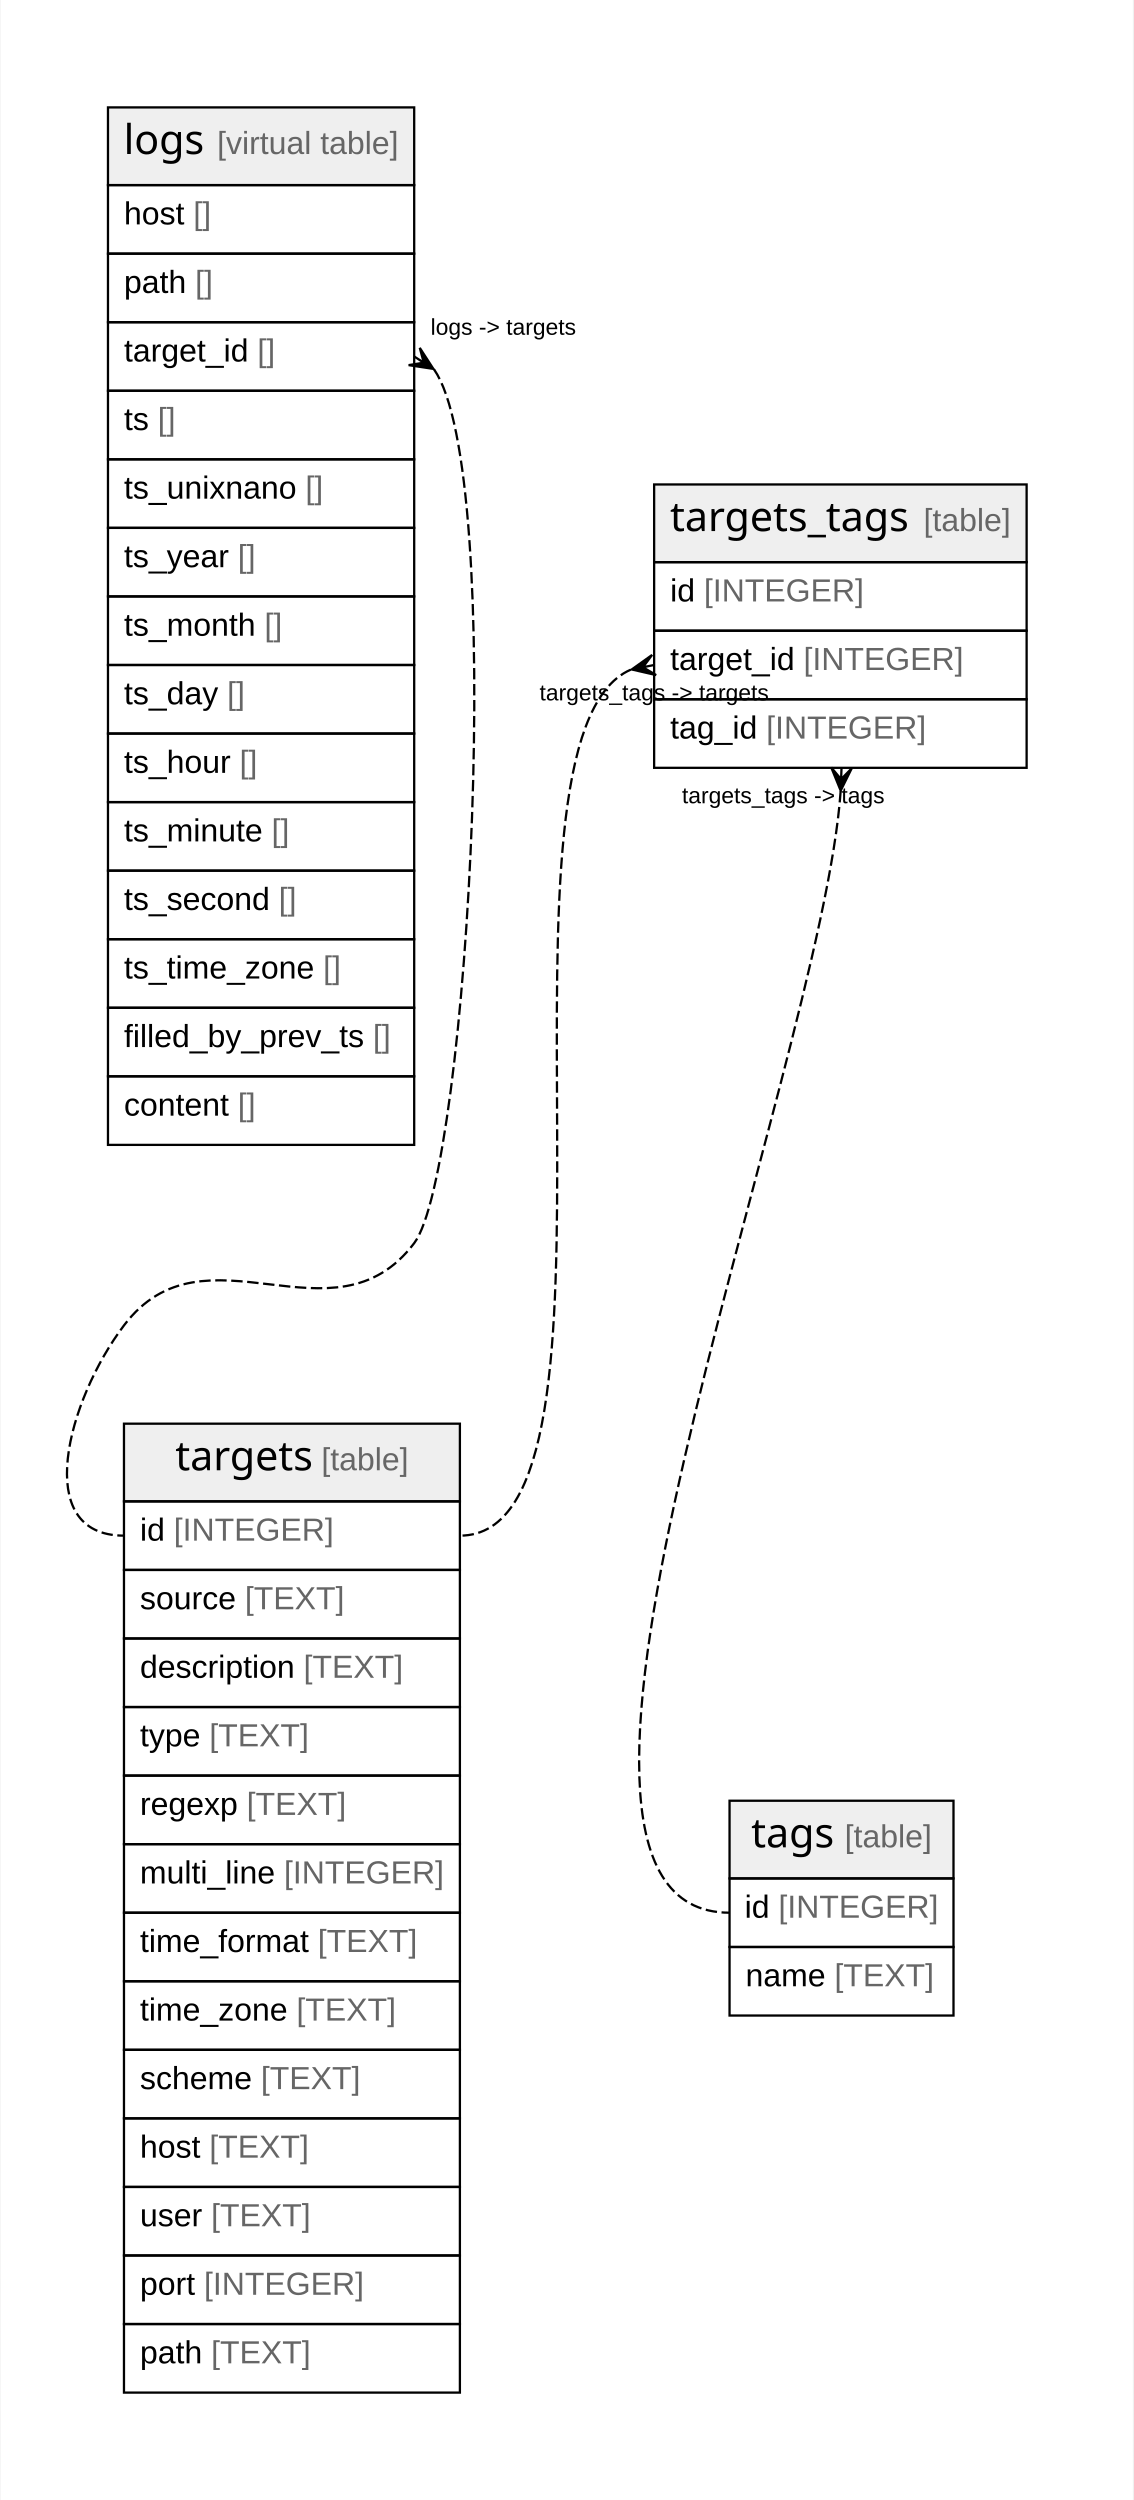
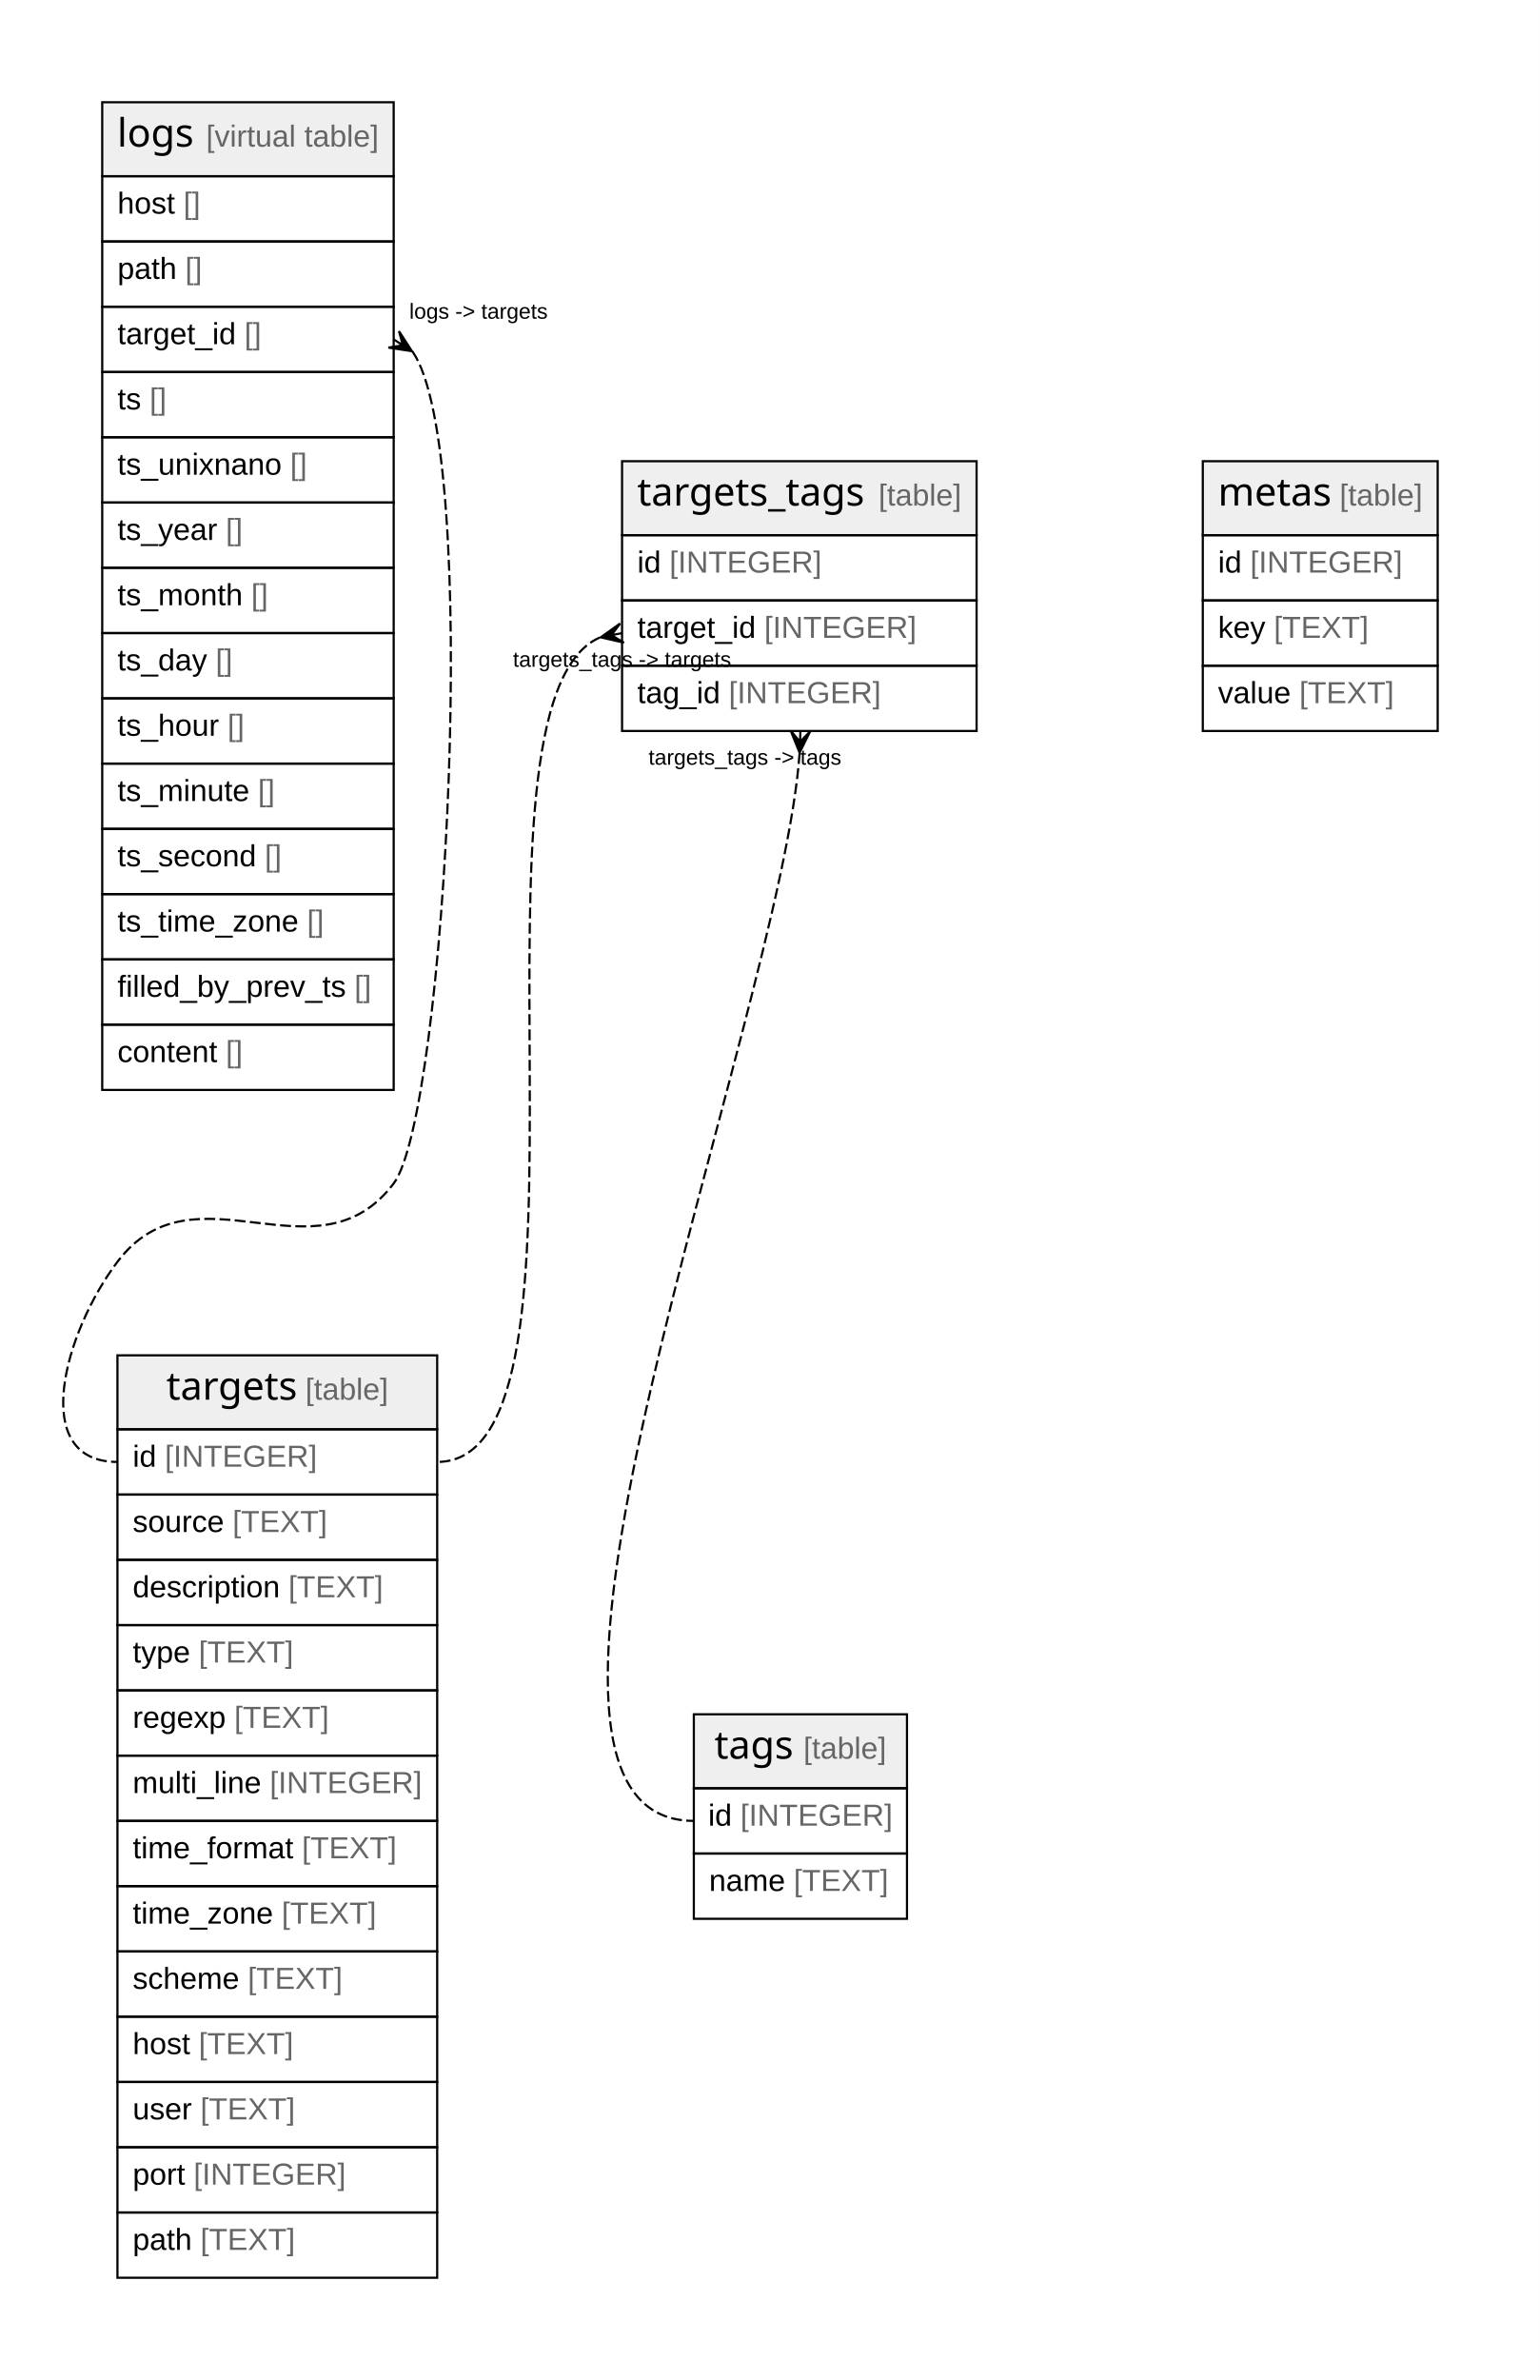
- <svg xmlns="http://www.w3.org/2000/svg" width="496pt" height="1094pt" viewBox="0.00 0.00 495.50 1094.00">
+ <svg xmlns="http://www.w3.org/2000/svg" width="708pt" height="1094pt" viewBox="0.00 0.00 708.00 1094.00">
  <g id="graph0" class="graph" transform="scale(1 1) rotate(0) translate(4 1090)">
-     <polygon fill="#ffffff" stroke="transparent" points="-4,4 -4,-1090 491.5,-1090 491.5,4 -4,4" />
+     <polygon fill="#ffffff" stroke="transparent" points="-4,4 -4,-1090 704,-1090 704,4 -4,4" />
    <g id="node1" class="node">
      <polygon fill="#efefef" stroke="transparent" points="50,-433 50,-467 197,-467 197,-433 50,-433" />
      <polygon fill="none" stroke="#000000" points="50,-433 50,-467 197,-467 197,-433 50,-433" />
      <text text-anchor="start" x="72.476" y="-446.6" font-family="Arial Bold" font-size="18.00" fill="#000000">targets</text>
      <text text-anchor="start" x="132.497" y="-446.6" font-family="Arial" font-size="14.00" fill="#000000"> </text>
      <text text-anchor="start" x="136.386" y="-446.6" font-family="Arial" font-size="14.00" fill="#666666">[table]</text>
      <polygon fill="none" stroke="#000000" points="50,-403 50,-433 197,-433 197,-403 50,-403" />
      <text text-anchor="start" x="57" y="-415.8" font-family="Arial" font-size="14.00" fill="#000000">id </text>
      <text text-anchor="start" x="71.786" y="-415.8" font-family="Arial" font-size="14.00" fill="#666666">[INTEGER]</text>
      <polygon fill="none" stroke="#000000" points="50,-373 50,-403 197,-403 197,-373 50,-373" />
      <text text-anchor="start" x="57" y="-385.8" font-family="Arial" font-size="14.00" fill="#000000">source </text>
      <text text-anchor="start" x="102.91" y="-385.8" font-family="Arial" font-size="14.00" fill="#666666">[TEXT]</text>
      <polygon fill="none" stroke="#000000" points="50,-343 50,-373 197,-373 197,-343 50,-343" />
      <text text-anchor="start" x="57" y="-355.8" font-family="Arial" font-size="14.00" fill="#000000">description </text>
      <text text-anchor="start" x="128.593" y="-355.8" font-family="Arial" font-size="14.00" fill="#666666">[TEXT]</text>
      <polygon fill="none" stroke="#000000" points="50,-313 50,-343 197,-343 197,-313 50,-313" />
      <text text-anchor="start" x="57" y="-325.8" font-family="Arial" font-size="14.00" fill="#000000">type </text>
      <text text-anchor="start" x="87.352" y="-325.8" font-family="Arial" font-size="14.00" fill="#666666">[TEXT]</text>
      <polygon fill="none" stroke="#000000" points="50,-283 50,-313 197,-313 197,-283 50,-283" />
      <text text-anchor="start" x="57" y="-295.8" font-family="Arial" font-size="14.00" fill="#000000">regexp </text>
      <text text-anchor="start" x="103.696" y="-295.8" font-family="Arial" font-size="14.00" fill="#666666">[TEXT]</text>
      <polygon fill="none" stroke="#000000" points="50,-253 50,-283 197,-283 197,-253 50,-253" />
      <text text-anchor="start" x="56.983" y="-265.8" font-family="Arial" font-size="14.00" fill="#000000">multi_line </text>
      <text text-anchor="start" x="120.01" y="-265.8" font-family="Arial" font-size="14.00" fill="#666666">[INTEGER]</text>
      <polygon fill="none" stroke="#000000" points="50,-223 50,-253 197,-253 197,-223 50,-223" />
      <text text-anchor="start" x="57" y="-235.8" font-family="Arial" font-size="14.00" fill="#000000">time_format </text>
      <text text-anchor="start" x="134.8" y="-235.8" font-family="Arial" font-size="14.00" fill="#666666">[TEXT]</text>
      <polygon fill="none" stroke="#000000" points="50,-193 50,-223 197,-223 197,-193 50,-193" />
      <text text-anchor="start" x="57" y="-205.8" font-family="Arial" font-size="14.00" fill="#000000">time_zone </text>
      <text text-anchor="start" x="125.482" y="-205.8" font-family="Arial" font-size="14.00" fill="#666666">[TEXT]</text>
      <polygon fill="none" stroke="#000000" points="50,-163 50,-193 197,-193 197,-163 50,-163" />
      <text text-anchor="start" x="57" y="-175.8" font-family="Arial" font-size="14.00" fill="#000000">scheme </text>
      <text text-anchor="start" x="109.91" y="-175.8" font-family="Arial" font-size="14.00" fill="#666666">[TEXT]</text>
      <polygon fill="none" stroke="#000000" points="50,-133 50,-163 197,-163 197,-133 50,-133" />
      <text text-anchor="start" x="57" y="-145.8" font-family="Arial" font-size="14.00" fill="#000000">host </text>
      <text text-anchor="start" x="87.352" y="-145.8" font-family="Arial" font-size="14.00" fill="#666666">[TEXT]</text>
      <polygon fill="none" stroke="#000000" points="50,-103 50,-133 197,-133 197,-103 50,-103" />
      <text text-anchor="start" x="57" y="-115.8" font-family="Arial" font-size="14.00" fill="#000000">user </text>
      <text text-anchor="start" x="88.124" y="-115.8" font-family="Arial" font-size="14.00" fill="#666666">[TEXT]</text>
      <polygon fill="none" stroke="#000000" points="50,-73 50,-103 197,-103 197,-73 50,-73" />
      <text text-anchor="start" x="57" y="-85.8" font-family="Arial" font-size="14.00" fill="#000000">port </text>
      <text text-anchor="start" x="85.014" y="-85.8" font-family="Arial" font-size="14.00" fill="#666666">[INTEGER]</text>
      <polygon fill="none" stroke="#000000" points="50,-43 50,-73 197,-73 197,-43 50,-43" />
      <text text-anchor="start" x="57" y="-55.8" font-family="Arial" font-size="14.00" fill="#000000">path </text>
      <text text-anchor="start" x="88.138" y="-55.8" font-family="Arial" font-size="14.00" fill="#666666">[TEXT]</text>
    </g>
    <g id="node2" class="node">
      <polygon fill="#efefef" stroke="transparent" points="315,-268 315,-302 413,-302 413,-268 315,-268" />
      <polygon fill="none" stroke="#000000" points="315,-268 315,-302 413,-302 413,-268 315,-268" />
      <text text-anchor="start" x="324.481" y="-281.6" font-family="Arial Bold" font-size="18.00" fill="#000000">tags</text>
      <text text-anchor="start" x="361.492" y="-281.6" font-family="Arial" font-size="14.00" fill="#000000"> </text>
      <text text-anchor="start" x="365.381" y="-281.6" font-family="Arial" font-size="14.00" fill="#666666">[table]</text>
      <polygon fill="none" stroke="#000000" points="315,-238 315,-268 413,-268 413,-238 315,-238" />
      <text text-anchor="start" x="321.603" y="-250.8" font-family="Arial" font-size="14.00" fill="#000000">id </text>
      <text text-anchor="start" x="336.39" y="-250.8" font-family="Arial" font-size="14.00" fill="#666666">[INTEGER]</text>
      <polygon fill="none" stroke="#000000" points="315,-208 315,-238 413,-238 413,-208 315,-208" />
      <text text-anchor="start" x="322" y="-220.8" font-family="Arial" font-size="14.00" fill="#000000">name </text>
      <text text-anchor="start" x="360.91" y="-220.8" font-family="Arial" font-size="14.00" fill="#666666">[TEXT]</text>
    </g>
    <g id="node3" class="node">
      <polygon fill="#efefef" stroke="transparent" points="282,-844 282,-878 445,-878 445,-844 282,-844" />
      <polygon fill="none" stroke="#000000" points="282,-844 282,-878 445,-878 445,-844 282,-844" />
      <text text-anchor="start" x="288.965" y="-857.6" font-family="Arial Bold" font-size="18.00" fill="#000000">targets_tags</text>
      <text text-anchor="start" x="396.007" y="-857.6" font-family="Arial" font-size="14.00" fill="#000000"> </text>
      <text text-anchor="start" x="399.897" y="-857.6" font-family="Arial" font-size="14.00" fill="#666666">[table]</text>
      <polygon fill="none" stroke="#000000" points="282,-814 282,-844 445,-844 445,-814 282,-814" />
      <text text-anchor="start" x="289" y="-826.8" font-family="Arial" font-size="14.00" fill="#000000">id </text>
      <text text-anchor="start" x="303.786" y="-826.8" font-family="Arial" font-size="14.00" fill="#666666">[INTEGER]</text>
      <polygon fill="none" stroke="#000000" points="282,-784 282,-814 445,-814 445,-784 282,-784" />
      <text text-anchor="start" x="289" y="-796.8" font-family="Arial" font-size="14.00" fill="#000000">target_id </text>
      <text text-anchor="start" x="347.372" y="-796.8" font-family="Arial" font-size="14.00" fill="#666666">[INTEGER]</text>
      <polygon fill="none" stroke="#000000" points="282,-754 282,-784 445,-784 445,-754 282,-754" />
      <text text-anchor="start" x="289" y="-766.8" font-family="Arial" font-size="14.00" fill="#000000">tag_id </text>
      <text text-anchor="start" x="331.034" y="-766.8" font-family="Arial" font-size="14.00" fill="#666666">[INTEGER]</text>
    </g>
    <g id="edge2" class="edge">
      <path fill="none" stroke="#000000" stroke-dasharray="5,2" d="M271.76,-796.95C202.534,-766.961 280.021,-418 197,-418" />
      <polygon fill="#000000" stroke="#000000" points="272.195,-797.037 281.117,-803.412 277.097,-798.019 282,-799 282,-799 282,-799 277.097,-798.019 282.883,-794.588 272.195,-797.037 272.195,-797.037" />
      <text text-anchor="start" x="231.834" y="-783.5" font-family="Arial" font-size="10.00" fill="#000000">targets_tags -&gt; targets</text>
    </g>
    <g id="edge3" class="edge">
      <path fill="none" stroke="#000000" stroke-dasharray="5,2" d="M363.623,-743.844C355.107,-620.407 206.304,-253 315,-253" />
      <polygon fill="#000000" stroke="#000000" points="363.629,-744.007 359.503,-754.167 363.814,-749.003 364,-754 364,-754 364,-754 363.814,-749.003 368.497,-753.833 363.629,-744.007 363.629,-744.007" />
      <text text-anchor="start" x="294.169" y="-738.5" font-family="Arial" font-size="10.00" fill="#000000">targets_tags -&gt; tags</text>
    </g>
    <g id="node4" class="node">
      <polygon fill="#efefef" stroke="transparent" points="43,-1009 43,-1043 177,-1043 177,-1009 43,-1009" />
      <polygon fill="none" stroke="#000000" points="43,-1009 43,-1043 177,-1043 177,-1009 43,-1009" />
      <text text-anchor="start" x="49.868" y="-1022.6" font-family="Arial Bold" font-size="18.00" fill="#000000">logs</text>
      <text text-anchor="start" x="86.87" y="-1022.6" font-family="Arial" font-size="14.00" fill="#000000"> </text>
      <text text-anchor="start" x="90.76" y="-1022.6" font-family="Arial" font-size="14.00" fill="#666666">[virtual table]</text>
      <polygon fill="none" stroke="#000000" points="43,-979 43,-1009 177,-1009 177,-979 43,-979" />
      <text text-anchor="start" x="50" y="-991.8" font-family="Arial" font-size="14.00" fill="#000000">host </text>
      <text text-anchor="start" x="80.352" y="-991.8" font-family="Arial" font-size="14.00" fill="#666666">[]</text>
      <polygon fill="none" stroke="#000000" points="43,-949 43,-979 177,-979 177,-949 43,-949" />
      <text text-anchor="start" x="50" y="-961.8" font-family="Arial" font-size="14.00" fill="#000000">path </text>
      <text text-anchor="start" x="81.138" y="-961.8" font-family="Arial" font-size="14.00" fill="#666666">[]</text>
      <polygon fill="none" stroke="#000000" points="43,-919 43,-949 177,-949 177,-919 43,-919" />
      <text text-anchor="start" x="50" y="-931.8" font-family="Arial" font-size="14.00" fill="#000000">target_id </text>
      <text text-anchor="start" x="108.372" y="-931.8" font-family="Arial" font-size="14.00" fill="#666666">[]</text>
      <polygon fill="none" stroke="#000000" points="43,-889 43,-919 177,-919 177,-889 43,-889" />
      <text text-anchor="start" x="50" y="-901.8" font-family="Arial" font-size="14.00" fill="#000000">ts </text>
      <text text-anchor="start" x="64.779" y="-901.8" font-family="Arial" font-size="14.00" fill="#666666">[]</text>
      <polygon fill="none" stroke="#000000" points="43,-859 43,-889 177,-889 177,-859 43,-859" />
      <text text-anchor="start" x="50" y="-871.8" font-family="Arial" font-size="14.00" fill="#000000">ts_unixnano </text>
      <text text-anchor="start" x="129.393" y="-871.8" font-family="Arial" font-size="14.00" fill="#666666">[]</text>
      <polygon fill="none" stroke="#000000" points="43,-829 43,-859 177,-859 177,-829 43,-829" />
      <text text-anchor="start" x="50" y="-841.8" font-family="Arial" font-size="14.00" fill="#000000">ts_year </text>
      <text text-anchor="start" x="99.8" y="-841.8" font-family="Arial" font-size="14.00" fill="#666666">[]</text>
      <polygon fill="none" stroke="#000000" points="43,-799 43,-829 177,-829 177,-799 43,-799" />
      <text text-anchor="start" x="50" y="-811.8" font-family="Arial" font-size="14.00" fill="#000000">ts_month </text>
      <text text-anchor="start" x="111.476" y="-811.8" font-family="Arial" font-size="14.00" fill="#666666">[]</text>
      <polygon fill="none" stroke="#000000" points="43,-769 43,-799 177,-799 177,-769 43,-769" />
      <text text-anchor="start" x="50" y="-781.8" font-family="Arial" font-size="14.00" fill="#000000">ts_day </text>
      <text text-anchor="start" x="95.138" y="-781.8" font-family="Arial" font-size="14.00" fill="#666666">[]</text>
      <polygon fill="none" stroke="#000000" points="43,-739 43,-769 177,-769 177,-739 43,-739" />
      <text text-anchor="start" x="50" y="-751.8" font-family="Arial" font-size="14.00" fill="#000000">ts_hour </text>
      <text text-anchor="start" x="100.586" y="-751.8" font-family="Arial" font-size="14.00" fill="#666666">[]</text>
      <polygon fill="none" stroke="#000000" points="43,-709 43,-739 177,-739 177,-709 43,-709" />
      <text text-anchor="start" x="50" y="-721.8" font-family="Arial" font-size="14.00" fill="#000000">ts_minute </text>
      <text text-anchor="start" x="114.586" y="-721.8" font-family="Arial" font-size="14.00" fill="#666666">[]</text>
      <polygon fill="none" stroke="#000000" points="43,-679 43,-709 177,-709 177,-679 43,-679" />
      <text text-anchor="start" x="50" y="-691.8" font-family="Arial" font-size="14.00" fill="#000000">ts_second </text>
      <text text-anchor="start" x="117.71" y="-691.8" font-family="Arial" font-size="14.00" fill="#666666">[]</text>
      <polygon fill="none" stroke="#000000" points="43,-649 43,-679 177,-679 177,-649 43,-649" />
      <text text-anchor="start" x="50" y="-661.8" font-family="Arial" font-size="14.00" fill="#000000">ts_time_zone </text>
      <text text-anchor="start" x="137.158" y="-661.8" font-family="Arial" font-size="14.00" fill="#666666">[]</text>
      <polygon fill="none" stroke="#000000" points="43,-619 43,-649 177,-649 177,-619 43,-619" />
      <text text-anchor="start" x="50" y="-631.8" font-family="Arial" font-size="14.00" fill="#000000">filled_by_prev_ts </text>
      <text text-anchor="start" x="158.951" y="-631.8" font-family="Arial" font-size="14.00" fill="#666666">[]</text>
      <polygon fill="none" stroke="#000000" points="43,-589 43,-619 177,-619 177,-589 43,-589" />
      <text text-anchor="start" x="50" y="-601.8" font-family="Arial" font-size="14.00" fill="#000000">content </text>
      <text text-anchor="start" x="99.814" y="-601.8" font-family="Arial" font-size="14.00" fill="#666666">[]</text>
    </g>
    <g id="edge1" class="edge">
      <path fill="none" stroke="#000000" stroke-dasharray="5,2" d="M185.625,-928.432C217.522,-883.269 201.068,-577.838 177,-546 141.621,-499.199 85.379,-556.801 50,-510 25.343,-477.382 9.111,-418 50,-418" />
      <polygon fill="#000000" stroke="#000000" points="185.401,-928.576 174.559,-930.22 181.201,-931.288 177,-934 177,-934 177,-934 181.201,-931.288 179.441,-937.78 185.401,-928.576 185.401,-928.576" />
      <text text-anchor="start" x="184.179" y="-943.5" font-family="Arial" font-size="10.00" fill="#000000">logs -&gt; targets</text>
    </g>
+     <g id="node5" class="node">
+       <polygon fill="#efefef" stroke="transparent" points="549,-844 549,-878 657,-878 657,-844 549,-844" />
+       <polygon fill="none" stroke="#000000" points="549,-844 549,-878 657,-878 657,-844 549,-844" />
+       <text text-anchor="start" x="555.971" y="-857.6" font-family="Arial Bold" font-size="18.00" fill="#000000">metas</text>
+       <text text-anchor="start" x="608.002" y="-857.6" font-family="Arial" font-size="14.00" fill="#000000"> </text>
+       <text text-anchor="start" x="611.892" y="-857.6" font-family="Arial" font-size="14.00" fill="#666666">[table]</text>
+       <polygon fill="none" stroke="#000000" points="549,-814 549,-844 657,-844 657,-814 549,-814" />
+       <text text-anchor="start" x="556" y="-826.8" font-family="Arial" font-size="14.00" fill="#000000">id </text>
+       <text text-anchor="start" x="570.786" y="-826.8" font-family="Arial" font-size="14.00" fill="#666666">[INTEGER]</text>
+       <polygon fill="none" stroke="#000000" points="549,-784 549,-814 657,-814 657,-784 549,-784" />
+       <text text-anchor="start" x="556" y="-796.8" font-family="Arial" font-size="14.00" fill="#000000">key </text>
+       <text text-anchor="start" x="581.676" y="-796.8" font-family="Arial" font-size="14.00" fill="#666666">[TEXT]</text>
+       <polygon fill="none" stroke="#000000" points="549,-754 549,-784 657,-784 657,-754 549,-754" />
+       <text text-anchor="start" x="556" y="-766.8" font-family="Arial" font-size="14.00" fill="#000000">value </text>
+       <text text-anchor="start" x="593.358" y="-766.8" font-family="Arial" font-size="14.00" fill="#666666">[TEXT]</text>
+     </g>
  </g>
</svg>
